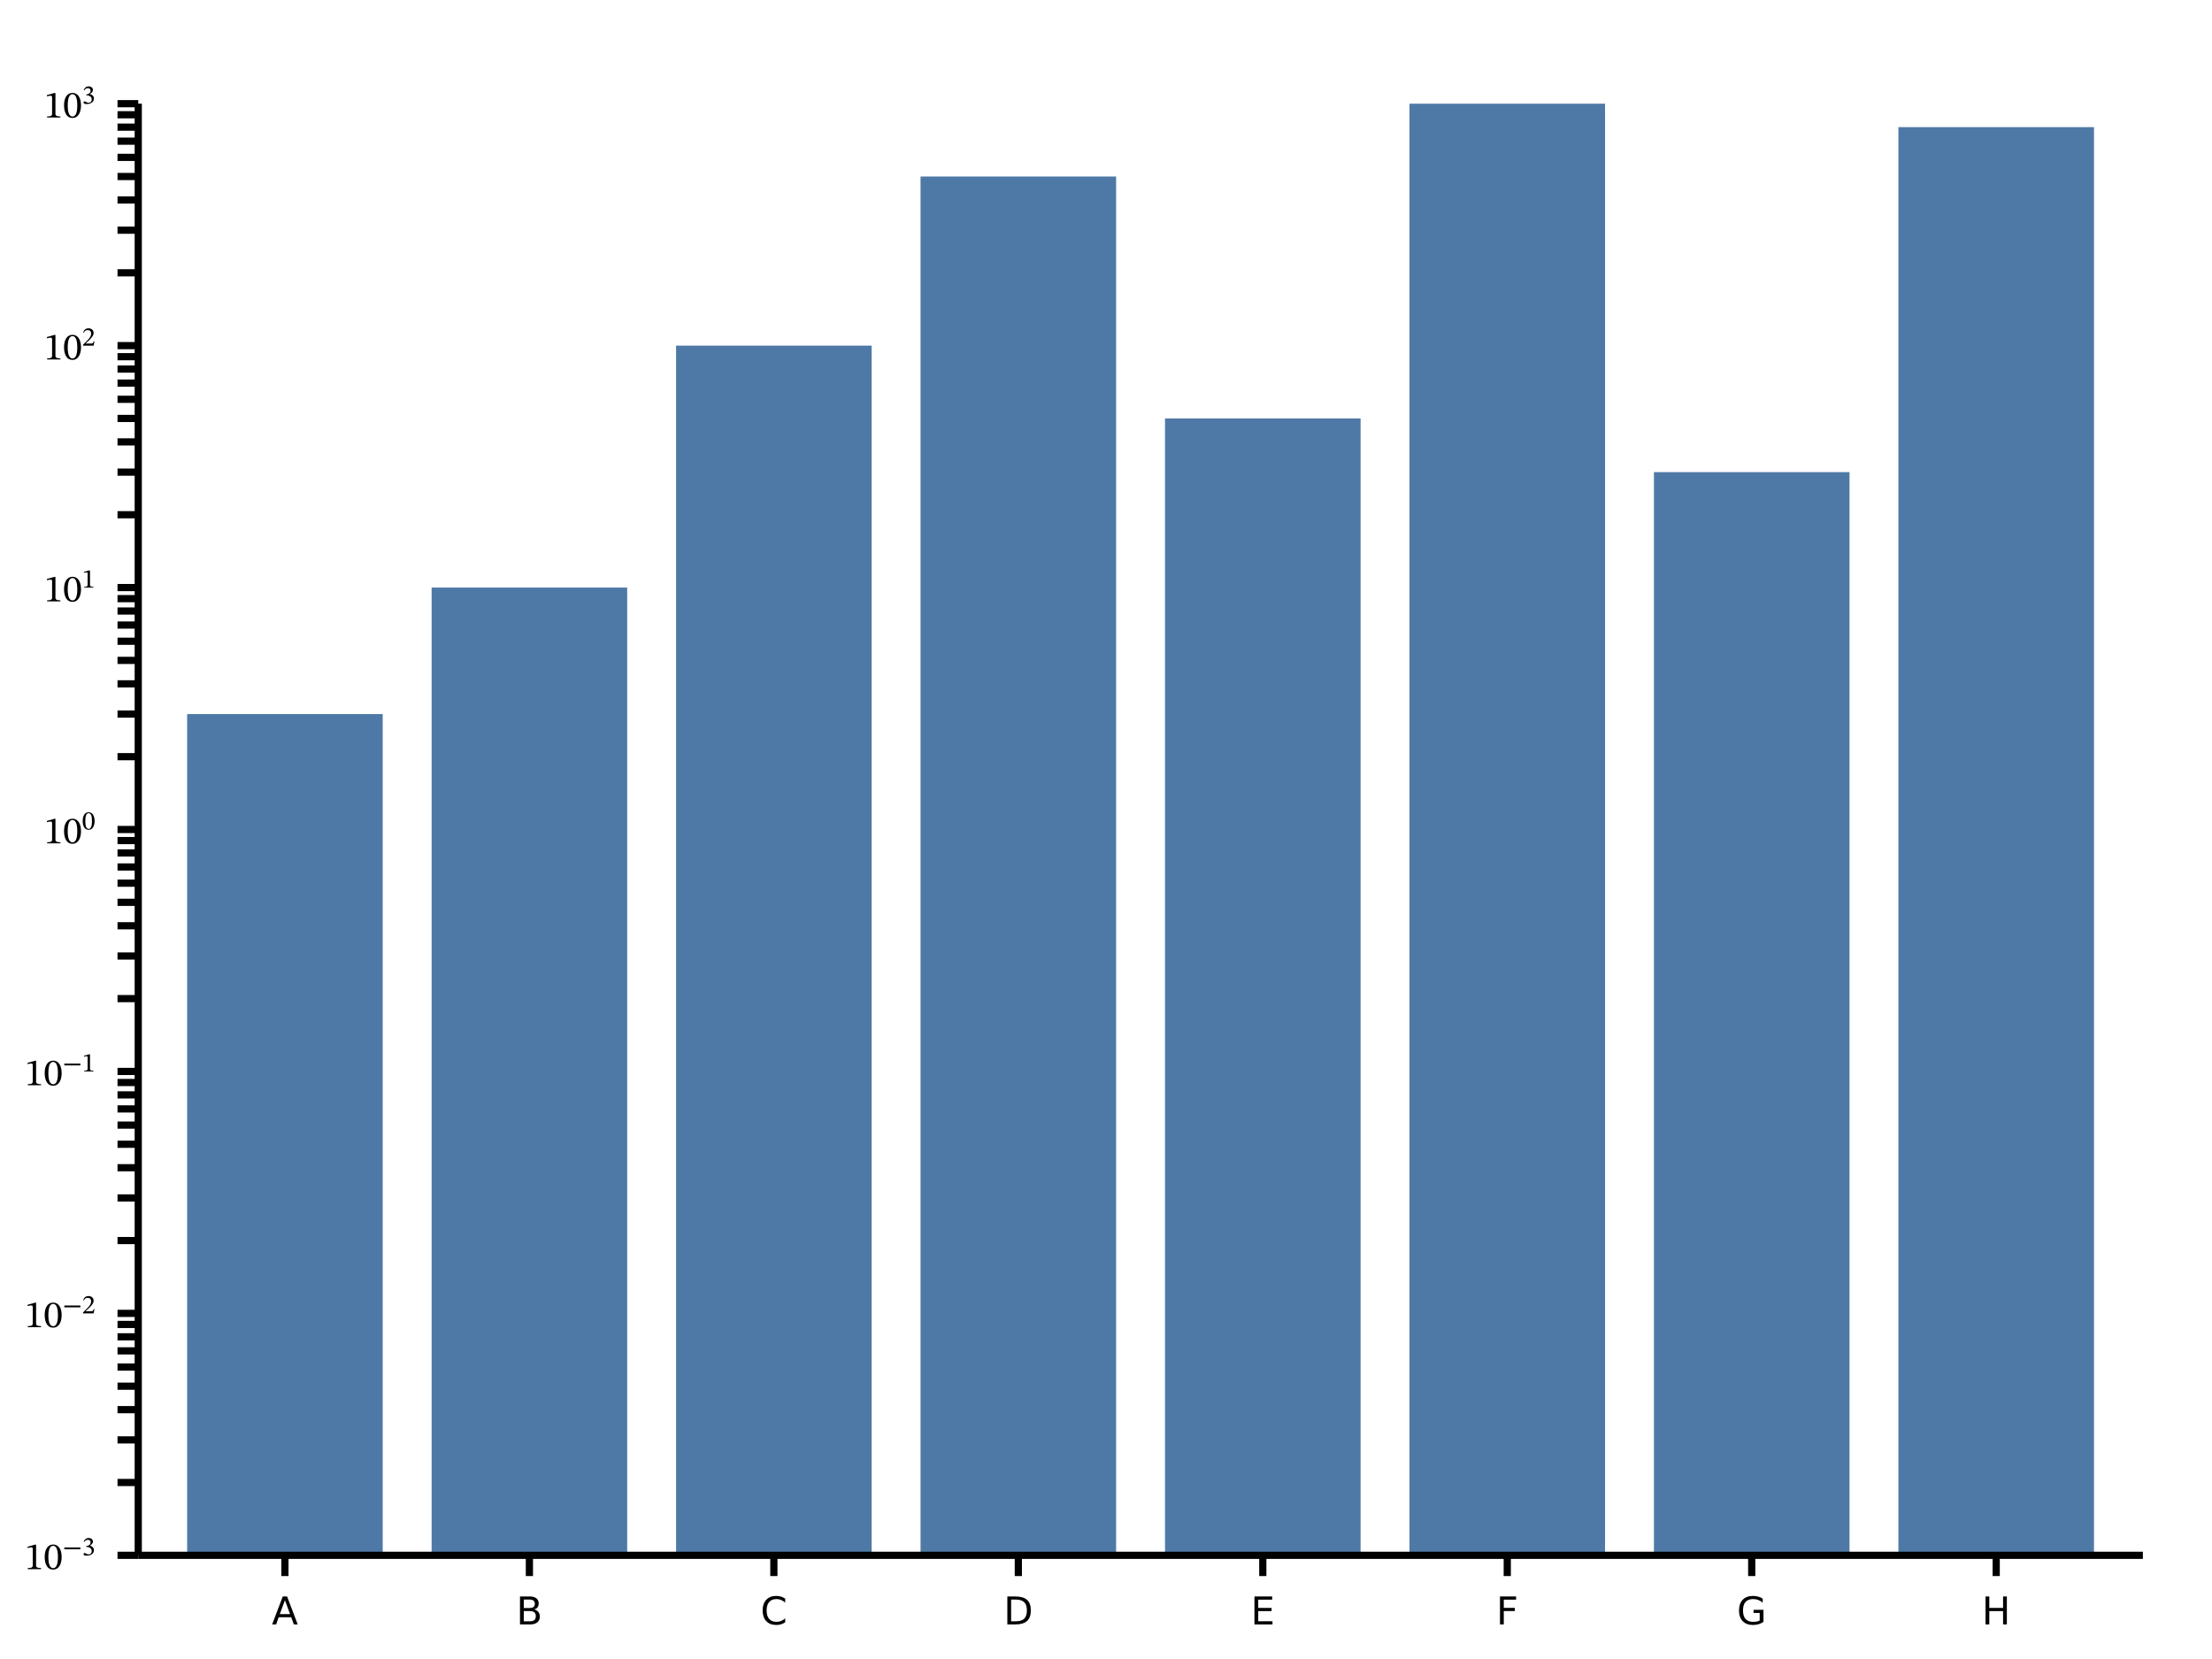
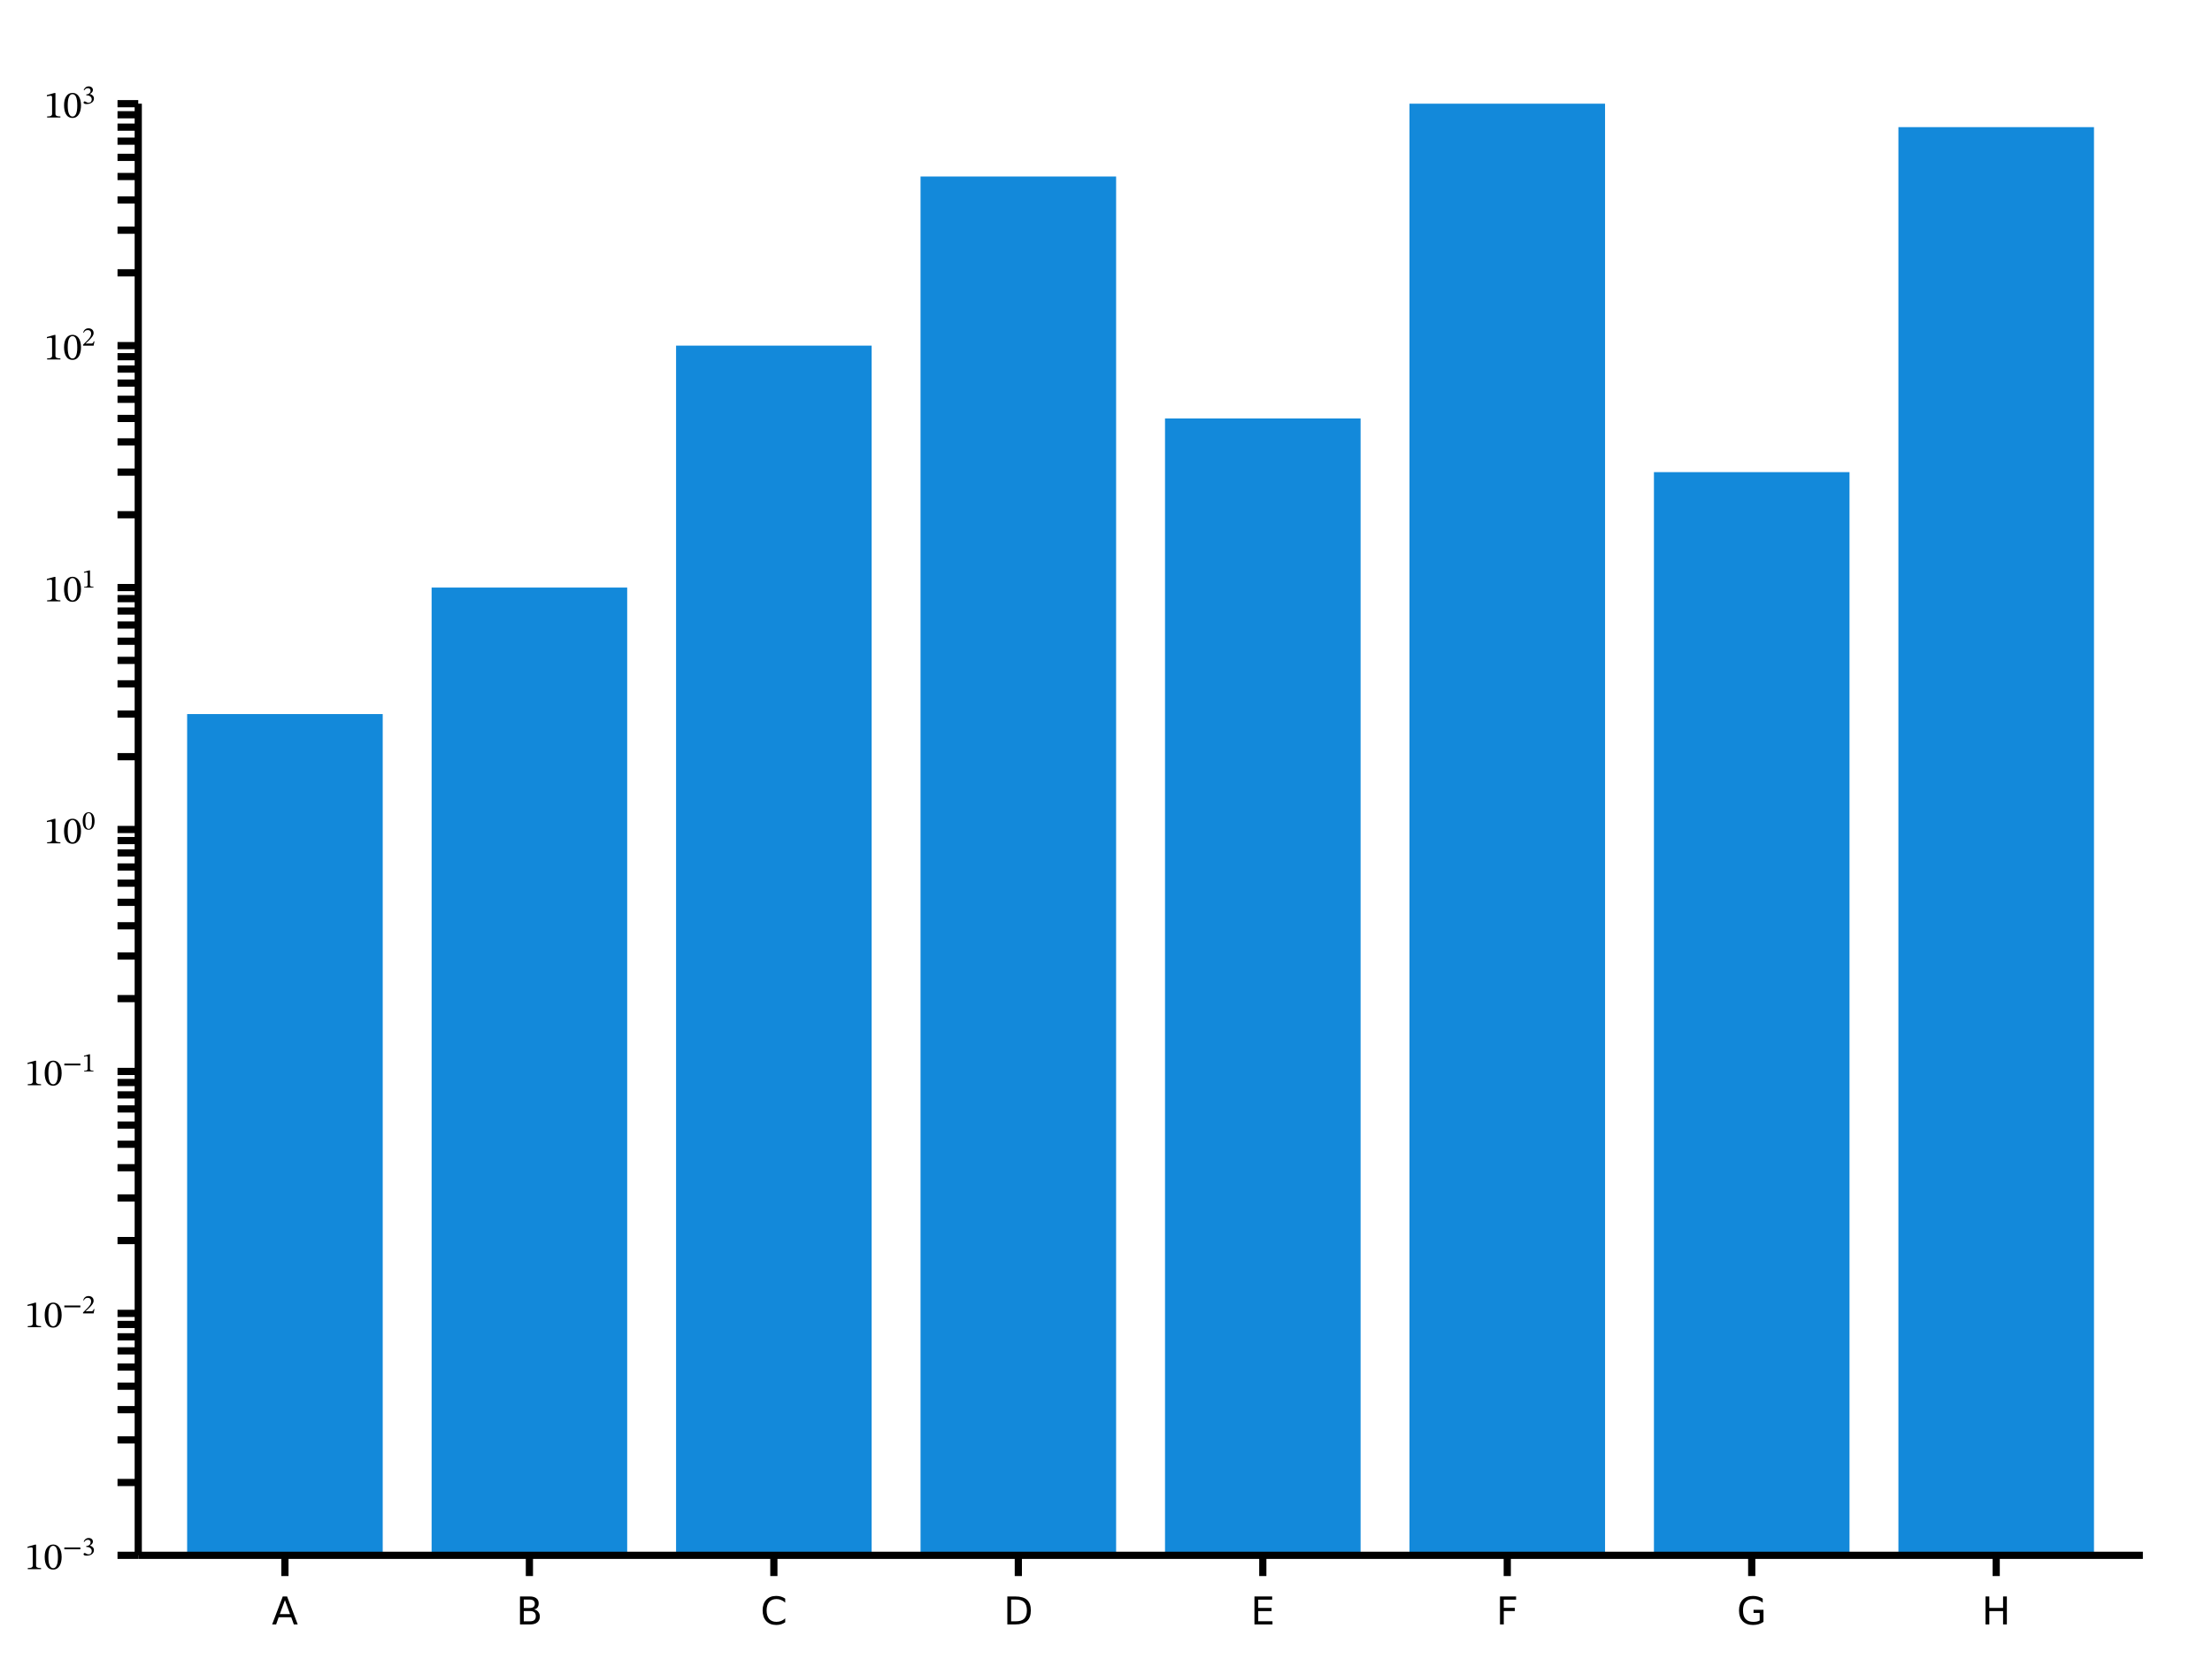
<svg xmlns="http://www.w3.org/2000/svg" xmlns:xlink="http://www.w3.org/1999/xlink" width="640px" height="480px" viewBox="0 0 640 480" version="1.1">
  <defs>
    <g>
      <symbol overflow="visible" id="glyph0-0">
        <path style="stroke:none;" d="M 0.547 1.969 L 0.547 -7.828 L 6.109 -7.828 L 6.109 1.969 Z M 1.172 1.344 L 5.484 1.344 L 5.484 -7.203 L 1.172 -7.203 Z M 1.172 1.344 " />
      </symbol>
      <symbol overflow="visible" id="glyph0-1">
        <path style="stroke:none;" d="M 3.797 -7.016 L 2.312 -2.984 L 5.281 -2.984 Z M 3.172 -8.094 L 4.422 -8.094 L 7.5 0 L 6.375 0 L 5.625 -2.078 L 1.984 -2.078 L 1.25 0 L 0.094 0 Z M 3.172 -8.094 " />
      </symbol>
      <symbol overflow="visible" id="glyph0-2">
        <path style="stroke:none;" d="M 2.188 -3.875 L 2.188 -0.906 L 3.938 -0.906 C 4.531 -0.906 4.969 -1.023 5.25 -1.266 C 5.531 -1.504 5.672 -1.879 5.672 -2.391 C 5.672 -2.891 5.531 -3.258 5.25 -3.5 C 4.969 -3.75 4.531 -3.875 3.938 -3.875 Z M 2.188 -7.203 L 2.188 -4.75 L 3.812 -4.75 C 4.344 -4.75 4.738 -4.848 5 -5.047 C 5.258 -5.254 5.391 -5.566 5.391 -5.984 C 5.391 -6.391 5.258 -6.691 5 -6.891 C 4.738 -7.098 4.344 -7.203 3.812 -7.203 Z M 1.094 -8.094 L 3.891 -8.094 C 4.723 -8.094 5.363 -7.922 5.812 -7.578 C 6.27 -7.234 6.5 -6.738 6.5 -6.094 C 6.5 -5.602 6.379 -5.207 6.141 -4.906 C 5.91 -4.613 5.57 -4.43 5.125 -4.359 C 5.664 -4.242 6.082 -4.004 6.375 -3.641 C 6.676 -3.273 6.828 -2.816 6.828 -2.266 C 6.828 -1.547 6.582 -0.988 6.094 -0.594 C 5.602 -0.195 4.906 0 4 0 L 1.094 0 Z M 1.094 -8.094 " />
      </symbol>
      <symbol overflow="visible" id="glyph0-3">
        <path style="stroke:none;" d="M 7.156 -7.469 L 7.156 -6.312 C 6.789 -6.656 6.395 -6.91 5.969 -7.078 C 5.551 -7.254 5.109 -7.344 4.641 -7.344 C 3.711 -7.344 3.004 -7.055 2.516 -6.484 C 2.023 -5.922 1.781 -5.109 1.781 -4.047 C 1.781 -2.973 2.023 -2.156 2.516 -1.594 C 3.004 -1.031 3.711 -0.75 4.641 -0.75 C 5.109 -0.75 5.551 -0.832 5.969 -1 C 6.395 -1.164 6.789 -1.422 7.156 -1.766 L 7.156 -0.625 C 6.77 -0.363 6.363 -0.164 5.938 -0.031 C 5.508 0.094 5.055 0.156 4.578 0.156 C 3.348 0.156 2.379 -0.219 1.672 -0.969 C 0.973 -1.719 0.625 -2.742 0.625 -4.047 C 0.625 -5.348 0.973 -6.375 1.672 -7.125 C 2.379 -7.875 3.348 -8.25 4.578 -8.25 C 5.066 -8.25 5.523 -8.18 5.953 -8.047 C 6.379 -7.922 6.781 -7.727 7.156 -7.469 Z M 7.156 -7.469 " />
      </symbol>
      <symbol overflow="visible" id="glyph0-4">
        <path style="stroke:none;" d="M 2.188 -7.203 L 2.188 -0.906 L 3.516 -0.906 C 4.629 -0.906 5.445 -1.156 5.969 -1.656 C 6.488 -2.164 6.75 -2.969 6.75 -4.062 C 6.75 -5.145 6.488 -5.938 5.969 -6.438 C 5.445 -6.945 4.629 -7.203 3.516 -7.203 Z M 1.094 -8.094 L 3.344 -8.094 C 4.914 -8.094 6.066 -7.766 6.797 -7.109 C 7.523 -6.461 7.891 -5.445 7.891 -4.062 C 7.891 -2.664 7.52 -1.641 6.781 -0.984 C 6.051 -0.328 4.906 0 3.344 0 L 1.094 0 Z M 1.094 -8.094 " />
      </symbol>
      <symbol overflow="visible" id="glyph0-5">
        <path style="stroke:none;" d="M 1.094 -8.094 L 6.219 -8.094 L 6.219 -7.172 L 2.188 -7.172 L 2.188 -4.781 L 6.047 -4.781 L 6.047 -3.859 L 2.188 -3.859 L 2.188 -0.922 L 6.312 -0.922 L 6.312 0 L 1.094 0 Z M 1.094 -8.094 " />
      </symbol>
      <symbol overflow="visible" id="glyph0-6">
        <path style="stroke:none;" d="M 1.094 -8.094 L 5.75 -8.094 L 5.75 -7.172 L 2.188 -7.172 L 2.188 -4.797 L 5.391 -4.797 L 5.391 -3.875 L 2.188 -3.875 L 2.188 0 L 1.094 0 Z M 1.094 -8.094 " />
      </symbol>
      <symbol overflow="visible" id="glyph0-7">
        <path style="stroke:none;" d="M 6.609 -1.156 L 6.609 -3.328 L 4.828 -3.328 L 4.828 -4.234 L 7.703 -4.234 L 7.703 -0.75 C 7.273 -0.445 6.805 -0.219 6.297 -0.062 C 5.785 0.082 5.242 0.156 4.672 0.156 C 3.398 0.156 2.406 -0.211 1.688 -0.953 C 0.977 -1.691 0.625 -2.723 0.625 -4.047 C 0.625 -5.367 0.977 -6.398 1.688 -7.141 C 2.406 -7.879 3.398 -8.25 4.672 -8.25 C 5.191 -8.25 5.691 -8.18 6.172 -8.047 C 6.648 -7.922 7.086 -7.727 7.484 -7.469 L 7.484 -6.312 C 7.078 -6.656 6.645 -6.91 6.188 -7.078 C 5.738 -7.254 5.258 -7.344 4.75 -7.344 C 3.758 -7.344 3.016 -7.066 2.516 -6.516 C 2.023 -5.961 1.781 -5.141 1.781 -4.047 C 1.781 -2.953 2.023 -2.129 2.516 -1.578 C 3.016 -1.023 3.758 -0.75 4.75 -0.75 C 5.145 -0.75 5.492 -0.781 5.797 -0.844 C 6.098 -0.906 6.367 -1.008 6.609 -1.156 Z M 6.609 -1.156 " />
      </symbol>
      <symbol overflow="visible" id="glyph0-8">
        <path style="stroke:none;" d="M 1.094 -8.094 L 2.188 -8.094 L 2.188 -4.781 L 6.172 -4.781 L 6.172 -8.094 L 7.266 -8.094 L 7.266 0 L 6.172 0 L 6.172 -3.859 L 2.188 -3.859 L 2.188 0 L 1.094 0 Z M 1.094 -8.094 " />
      </symbol>
      <symbol overflow="visible" id="glyph1-0">
        <path style="stroke:none;" d="M 3.562 -1.891 L 3.562 -2.062 C 3.562 -3.281 5.344 -4.141 5.344 -5.781 C 5.344 -6.938 4.375 -7.438 3.281 -7.438 C 2.172 -7.438 1.406 -6.797 1.406 -5.906 C 1.406 -5.375 1.609 -5.125 1.969 -5.125 C 2.234 -5.125 2.469 -5.266 2.469 -5.609 C 2.469 -6.031 2.234 -6.047 2.234 -6.406 C 2.234 -6.75 2.531 -7.016 3.188 -7.016 C 3.906 -7.016 4.344 -6.625 4.344 -5.75 C 4.344 -4.031 3.109 -3.625 3.109 -2.172 L 3.109 -1.891 Z M 3.984 -0.531 C 3.984 -0.875 3.75 -1.188 3.359 -1.188 C 2.938 -1.188 2.703 -0.891 2.703 -0.531 C 2.703 -0.172 2.906 0.094 3.344 0.094 C 3.75 0.094 3.984 -0.172 3.984 -0.531 Z M 6.609 1.875 L 6.609 -8.719 L 0.109 -8.719 L 0.109 1.875 Z M 6.031 1.281 L 0.672 1.281 L 0.672 -8.156 L 6.031 -8.156 Z M 6.031 1.281 " />
      </symbol>
      <symbol overflow="visible" id="glyph1-1">
        <path style="stroke:none;" d="M 4.734 0 L 4.734 -0.312 C 3.703 -0.312 3.297 -0.516 3.297 -1.062 L 3.297 -7.094 L 2.984 -7.094 L 0.828 -6.484 L 0.828 -6.125 C 1.172 -6.234 1.734 -6.297 1.953 -6.297 C 2.234 -6.297 2.328 -6.141 2.328 -5.75 L 2.328 -1.062 C 2.328 -0.5 1.938 -0.312 0.891 -0.312 L 0.891 0 Z M 4.734 0 " />
      </symbol>
      <symbol overflow="visible" id="glyph1-2">
        <path style="stroke:none;" d="M 5.203 -3.516 C 5.203 -5.812 4.203 -7.125 2.766 -7.125 C 1.156 -7.125 0.297 -5.672 0.297 -3.562 C 0.297 -1.594 0.953 0.125 2.75 0.125 C 4.484 0.125 5.203 -1.625 5.203 -3.516 Z M 4.125 -3.453 C 4.125 -1.328 3.625 -0.281 2.75 -0.281 C 1.859 -0.281 1.359 -1.344 1.359 -3.5 C 1.359 -5.703 1.859 -6.75 2.734 -6.75 C 3.641 -6.75 4.125 -5.703 4.125 -3.453 Z M 4.125 -3.453 " />
      </symbol>
      <symbol overflow="visible" id="glyph2-0">
        <path style="stroke:none;" d="M 2.484 -1.328 L 2.484 -1.453 C 2.484 -2.297 3.75 -2.906 3.75 -4.047 C 3.75 -4.859 3.062 -5.203 2.297 -5.203 C 1.516 -5.203 0.984 -4.766 0.984 -4.125 C 0.984 -3.766 1.125 -3.594 1.375 -3.594 C 1.562 -3.594 1.734 -3.688 1.734 -3.922 C 1.734 -4.219 1.562 -4.234 1.562 -4.484 C 1.562 -4.734 1.781 -4.906 2.234 -4.906 C 2.734 -4.906 3.047 -4.641 3.047 -4.016 C 3.047 -2.828 2.172 -2.531 2.172 -1.531 L 2.172 -1.328 Z M 2.781 -0.375 C 2.781 -0.609 2.625 -0.828 2.344 -0.828 C 2.062 -0.828 1.891 -0.625 1.891 -0.375 C 1.891 -0.109 2.031 0.062 2.344 0.062 C 2.625 0.062 2.781 -0.125 2.781 -0.375 Z M 4.625 1.312 L 4.625 -6.109 L 0.078 -6.109 L 0.078 1.312 Z M 4.219 0.906 L 0.469 0.906 L 0.469 -5.719 L 4.219 -5.719 Z M 4.219 0.906 " />
      </symbol>
      <symbol overflow="visible" id="glyph2-1">
        <path style="stroke:none;" d="M 5.125 -1.75 L 5.125 -2.281 L 0.484 -2.281 L 0.484 -1.75 Z M 5.125 -1.75 " />
      </symbol>
      <symbol overflow="visible" id="glyph2-2">
        <path style="stroke:none;" d="M 0.672 -3.875 C 0.938 -4.281 1.219 -4.5 1.688 -4.5 C 2.172 -4.5 2.484 -4.234 2.484 -3.781 C 2.484 -3.156 1.938 -2.719 1.406 -2.719 L 1.25 -2.719 L 1.25 -2.422 L 1.406 -2.422 C 2.156 -2.422 2.812 -1.969 2.812 -1.281 C 2.812 -0.516 2.344 -0.281 1.859 -0.281 C 1.672 -0.281 1.562 -0.312 1.219 -0.484 C 0.953 -0.625 0.891 -0.672 0.766 -0.672 C 0.562 -0.672 0.453 -0.484 0.453 -0.328 C 0.453 -0.125 0.625 0.094 1.328 0.094 C 2.469 0.094 3.453 -0.438 3.453 -1.516 C 3.453 -2.203 2.938 -2.609 2.312 -2.812 L 2.312 -2.828 C 2.797 -3.141 3.156 -3.438 3.156 -3.969 C 3.156 -4.562 2.688 -5.016 1.906 -5.016 C 1.266 -5.016 0.781 -4.656 0.484 -3.969 Z M 0.672 -3.875 " />
      </symbol>
      <symbol overflow="visible" id="glyph2-3">
        <path style="stroke:none;" d="M 3.609 -1.25 L 3.391 -1.25 C 3.203 -0.781 3.109 -0.609 2.688 -0.609 L 1.609 -0.609 L 1.062 -0.594 L 1.062 -0.625 L 2.094 -1.609 C 2.922 -2.438 3.359 -2.969 3.359 -3.672 C 3.359 -4.484 2.75 -5.016 1.875 -5.016 C 1.109 -5.016 0.578 -4.578 0.344 -3.828 L 0.531 -3.75 C 0.812 -4.328 1.156 -4.5 1.672 -4.5 C 2.266 -4.5 2.641 -4.125 2.641 -3.547 C 2.641 -2.734 2.25 -2.234 1.484 -1.453 L 0.297 -0.266 L 0.297 0 L 3.359 0 Z M 3.609 -1.25 " />
      </symbol>
      <symbol overflow="visible" id="glyph2-4">
        <path style="stroke:none;" d="M 3.312 0 L 3.312 -0.219 C 2.594 -0.219 2.312 -0.359 2.312 -0.734 L 2.312 -4.969 L 2.078 -4.969 L 0.578 -4.547 L 0.578 -4.281 C 0.812 -4.359 1.219 -4.406 1.375 -4.406 C 1.562 -4.406 1.625 -4.297 1.625 -4.031 L 1.625 -0.734 C 1.625 -0.344 1.359 -0.219 0.625 -0.219 L 0.625 0 Z M 3.312 0 " />
      </symbol>
      <symbol overflow="visible" id="glyph2-5">
        <path style="stroke:none;" d="M 3.641 -2.469 C 3.641 -4.062 2.938 -5 1.938 -5 C 0.812 -5 0.203 -3.969 0.203 -2.484 C 0.203 -1.109 0.672 0.078 1.922 0.078 C 3.141 0.078 3.641 -1.141 3.641 -2.469 Z M 2.891 -2.422 C 2.891 -0.922 2.531 -0.188 1.922 -0.188 C 1.297 -0.188 0.953 -0.938 0.953 -2.453 C 0.953 -3.984 1.297 -4.734 1.922 -4.734 C 2.547 -4.734 2.891 -4 2.891 -2.422 Z M 2.891 -2.422 " />
      </symbol>
    </g>
  </defs>
  <g id="surface0">
-     <path style=" stroke:none;fill-rule:nonzero;fill:rgb(30.588%,47.451%,65.49%);fill-opacity:1;" d="M 54.145 450 L 110.73 450 L 110.73 206.602 L 54.145 206.602 L 54.145 450 " />
-     <path style=" stroke:none;fill-rule:nonzero;fill:rgb(30.588%,47.451%,65.49%);fill-opacity:1;" d="M 124.879 450 L 181.465 450 L 181.465 170 L 124.879 170 L 124.879 450 " />
-     <path style=" stroke:none;fill-rule:nonzero;fill:rgb(30.588%,47.451%,65.49%);fill-opacity:1;" d="M 195.609 450 L 252.195 450 L 252.195 100 L 195.609 100 L 195.609 450 " />
-     <path style=" stroke:none;fill-rule:nonzero;fill:rgb(30.588%,47.451%,65.49%);fill-opacity:1;" d="M 266.34 450 L 322.926 450 L 322.926 51.07 L 266.34 51.07 L 266.34 450 " />
-     <path style=" stroke:none;fill-rule:nonzero;fill:rgb(30.588%,47.451%,65.49%);fill-opacity:1;" d="M 337.074 450 L 393.66 450 L 393.66 121.07 L 337.074 121.07 L 337.074 450 " />
-     <path style=" stroke:none;fill-rule:nonzero;fill:rgb(30.588%,47.451%,65.49%);fill-opacity:1;" d="M 407.805 450 L 464.391 450 L 464.391 30 L 407.805 30 L 407.805 450 " />
-     <path style=" stroke:none;fill-rule:nonzero;fill:rgb(30.588%,47.451%,65.49%);fill-opacity:1;" d="M 478.535 450 L 535.121 450 L 535.121 136.602 L 478.535 136.602 L 478.535 450 " />
-     <path style=" stroke:none;fill-rule:nonzero;fill:rgb(30.588%,47.451%,65.49%);fill-opacity:1;" d="M 549.27 450 L 605.855 450 L 605.855 36.785 L 549.27 36.785 L 549.27 450 " />
+     <path style=" stroke:none;fill-rule:nonzero;fill:rgb(7.451%,53.725%,85.49%);fill-opacity:1;" d="M 54.145 450 L 110.73 450 L 110.73 206.602 L 54.145 206.602 L 54.145 450 " />
+     <path style=" stroke:none;fill-rule:nonzero;fill:rgb(7.451%,53.725%,85.49%);fill-opacity:1;" d="M 124.879 450 L 181.465 450 L 181.465 170 L 124.879 170 L 124.879 450 " />
+     <path style=" stroke:none;fill-rule:nonzero;fill:rgb(7.451%,53.725%,85.49%);fill-opacity:1;" d="M 195.609 450 L 252.195 450 L 252.195 100 L 195.609 100 L 195.609 450 " />
+     <path style=" stroke:none;fill-rule:nonzero;fill:rgb(7.451%,53.725%,85.49%);fill-opacity:1;" d="M 266.34 450 L 322.926 450 L 322.926 51.07 L 266.34 51.07 L 266.34 450 " />
+     <path style=" stroke:none;fill-rule:nonzero;fill:rgb(7.451%,53.725%,85.49%);fill-opacity:1;" d="M 337.074 450 L 393.66 450 L 393.66 121.07 L 337.074 121.07 L 337.074 450 " />
+     <path style=" stroke:none;fill-rule:nonzero;fill:rgb(7.451%,53.725%,85.49%);fill-opacity:1;" d="M 407.805 450 L 464.391 450 L 464.391 30 L 407.805 30 L 407.805 450 " />
+     <path style=" stroke:none;fill-rule:nonzero;fill:rgb(7.451%,53.725%,85.49%);fill-opacity:1;" d="M 478.535 450 L 535.121 450 L 535.121 136.602 L 478.535 136.602 L 478.535 450 " />
+     <path style=" stroke:none;fill-rule:nonzero;fill:rgb(7.451%,53.725%,85.49%);fill-opacity:1;" d="M 549.27 450 L 605.855 450 L 605.855 36.785 L 549.27 36.785 L 549.27 450 " />
    <path style="fill:none;stroke-width:2.083;stroke-linecap:butt;stroke-linejoin:miter;stroke:rgb(0%,0%,0%);stroke-opacity:1;stroke-miterlimit:10;" d="M 40 30 L 620 30 " transform="matrix(1,0,0,-1,0,480)" />
    <path style="fill:none;stroke-width:2.083;stroke-linecap:butt;stroke-linejoin:miter;stroke:rgb(0%,0%,0%);stroke-opacity:1;stroke-miterlimit:10;" d="M 82.438 30 L 82.438 24 M 153.172 30 L 153.172 24 M 223.902 30 L 223.902 24 M 294.633 30 L 294.633 24 M 365.367 30 L 365.367 24 M 436.098 30 L 436.098 24 M 506.828 30 L 506.828 24 M 577.562 30 L 577.562 24 " transform="matrix(1,0,0,-1,0,480)" />
    <g style="fill:rgb(0%,0%,0%);fill-opacity:1;">
      <use xlink:href="#glyph0-1" x="78.642" y="470" />
    </g>
    <g style="fill:rgb(0%,0%,0%);fill-opacity:1;">
      <use xlink:href="#glyph0-2" x="149.358" y="470" />
    </g>
    <g style="fill:rgb(0%,0%,0%);fill-opacity:1;">
      <use xlink:href="#glyph0-3" x="220.027" y="470" />
    </g>
    <g style="fill:rgb(0%,0%,0%);fill-opacity:1;">
      <use xlink:href="#glyph0-4" x="290.361" y="470" />
    </g>
    <g style="fill:rgb(0%,0%,0%);fill-opacity:1;">
      <use xlink:href="#glyph0-5" x="361.858" y="470" />
    </g>
    <g style="fill:rgb(0%,0%,0%);fill-opacity:1;">
      <use xlink:href="#glyph0-6" x="432.902" y="470" />
    </g>
    <g style="fill:rgb(0%,0%,0%);fill-opacity:1;">
      <use xlink:href="#glyph0-7" x="502.525" y="470" />
    </g>
    <g style="fill:rgb(0%,0%,0%);fill-opacity:1;">
      <use xlink:href="#glyph0-8" x="573.381" y="470" />
    </g>
    <path style="fill:none;stroke-width:2.083;stroke-linecap:butt;stroke-linejoin:miter;stroke:rgb(0%,0%,0%);stroke-opacity:1;stroke-miterlimit:10;" d="M 40 30 L 40 450 " transform="matrix(1,0,0,-1,0,480)" />
    <path style="fill:none;stroke-width:2.083;stroke-linecap:butt;stroke-linejoin:miter;stroke:rgb(0%,0%,0%);stroke-opacity:1;stroke-miterlimit:10;" d="M 40 30 L 34 30 M 40 51.07 L 34 51.07 M 40 63.398 L 34 63.398 M 40 72.145 L 34 72.145 M 40 78.93 L 34 78.93 M 40 84.469 L 34 84.469 M 40 89.156 L 34 89.156 M 40 93.215 L 34 93.215 M 40 96.797 L 34 96.797 M 40 100 L 34 100 M 40 121.07 L 34 121.07 M 40 133.398 L 34 133.398 M 40 142.145 L 34 142.145 M 40 148.93 L 34 148.93 M 40 154.469 L 34 154.469 M 40 159.156 L 34 159.156 M 40 163.215 L 34 163.215 M 40 166.797 L 34 166.797 M 40 170 L 34 170 M 40 191.07 L 34 191.07 M 40 203.398 L 34 203.398 M 40 212.145 L 34 212.145 M 40 218.93 L 34 218.93 M 40 224.469 L 34 224.469 M 40 229.156 L 34 229.156 M 40 233.215 L 34 233.215 M 40 236.797 L 34 236.797 M 40 240 L 34 240 M 40 261.07 L 34 261.07 M 40 273.398 L 34 273.398 M 40 282.145 L 34 282.145 M 40 288.93 L 34 288.93 M 40 294.469 L 34 294.469 M 40 299.156 L 34 299.156 M 40 303.215 L 34 303.215 M 40 306.797 L 34 306.797 M 40 310 L 34 310 M 40 331.07 L 34 331.07 M 40 343.398 L 34 343.398 M 40 352.145 L 34 352.145 M 40 358.93 L 34 358.93 M 40 364.469 L 34 364.469 M 40 369.156 L 34 369.156 M 40 373.215 L 34 373.215 M 40 376.797 L 34 376.797 M 40 380 L 34 380 M 40 401.07 L 34 401.07 M 40 413.398 L 34 413.398 M 40 422.145 L 34 422.145 M 40 428.93 L 34 428.93 M 40 434.469 L 34 434.469 M 40 439.156 L 34 439.156 M 40 443.215 L 34 443.215 M 40 446.797 L 34 446.797 M 40 450 L 34 450 " transform="matrix(1,0,0,-1,0,480)" />
    <g style="fill:rgb(0%,0%,0%);fill-opacity:1;">
      <use xlink:href="#glyph1-1" x="7.145" y="454" />
    </g>
    <g style="fill:rgb(0%,0%,0%);fill-opacity:1;">
      <use xlink:href="#glyph1-2" x="12.635" y="454" />
    </g>
    <g style="fill:rgb(0%,0%,0%);fill-opacity:1;">
      <use xlink:href="#glyph2-1" x="18.126" y="450.007" />
    </g>
    <g style="fill:rgb(0%,0%,0%);fill-opacity:1;">
      <use xlink:href="#glyph2-2" x="23.725" y="450.007" />
    </g>
    <g style="fill:rgb(0%,0%,0%);fill-opacity:1;">
      <use xlink:href="#glyph1-1" x="7.145" y="384" />
    </g>
    <g style="fill:rgb(0%,0%,0%);fill-opacity:1;">
      <use xlink:href="#glyph1-2" x="12.635" y="384" />
    </g>
    <g style="fill:rgb(0%,0%,0%);fill-opacity:1;">
      <use xlink:href="#glyph2-1" x="18.126" y="380.007" />
    </g>
    <g style="fill:rgb(0%,0%,0%);fill-opacity:1;">
      <use xlink:href="#glyph2-3" x="23.725" y="380.007" />
    </g>
    <g style="fill:rgb(0%,0%,0%);fill-opacity:1;">
      <use xlink:href="#glyph1-1" x="7.145" y="314" />
    </g>
    <g style="fill:rgb(0%,0%,0%);fill-opacity:1;">
      <use xlink:href="#glyph1-2" x="12.635" y="314" />
    </g>
    <g style="fill:rgb(0%,0%,0%);fill-opacity:1;">
      <use xlink:href="#glyph2-1" x="18.126" y="310.007" />
    </g>
    <g style="fill:rgb(0%,0%,0%);fill-opacity:1;">
      <use xlink:href="#glyph2-4" x="23.725" y="310.007" />
    </g>
    <g style="fill:rgb(0%,0%,0%);fill-opacity:1;">
      <use xlink:href="#glyph1-1" x="12.744" y="244" />
    </g>
    <g style="fill:rgb(0%,0%,0%);fill-opacity:1;">
      <use xlink:href="#glyph1-2" x="18.234" y="244" />
    </g>
    <g style="fill:rgb(0%,0%,0%);fill-opacity:1;">
      <use xlink:href="#glyph2-5" x="23.725" y="240.007" />
    </g>
    <g style="fill:rgb(0%,0%,0%);fill-opacity:1;">
      <use xlink:href="#glyph1-1" x="12.744" y="174" />
    </g>
    <g style="fill:rgb(0%,0%,0%);fill-opacity:1;">
      <use xlink:href="#glyph1-2" x="18.234" y="174" />
    </g>
    <g style="fill:rgb(0%,0%,0%);fill-opacity:1;">
      <use xlink:href="#glyph2-4" x="23.725" y="170.007" />
    </g>
    <g style="fill:rgb(0%,0%,0%);fill-opacity:1;">
      <use xlink:href="#glyph1-1" x="12.744" y="104" />
    </g>
    <g style="fill:rgb(0%,0%,0%);fill-opacity:1;">
      <use xlink:href="#glyph1-2" x="18.234" y="104" />
    </g>
    <g style="fill:rgb(0%,0%,0%);fill-opacity:1;">
      <use xlink:href="#glyph2-3" x="23.725" y="100.007" />
    </g>
    <g style="fill:rgb(0%,0%,0%);fill-opacity:1;">
      <use xlink:href="#glyph1-1" x="12.744" y="34" />
    </g>
    <g style="fill:rgb(0%,0%,0%);fill-opacity:1;">
      <use xlink:href="#glyph1-2" x="18.234" y="34" />
    </g>
    <g style="fill:rgb(0%,0%,0%);fill-opacity:1;">
      <use xlink:href="#glyph2-2" x="23.725" y="30.007" />
    </g>
  </g>
</svg>
